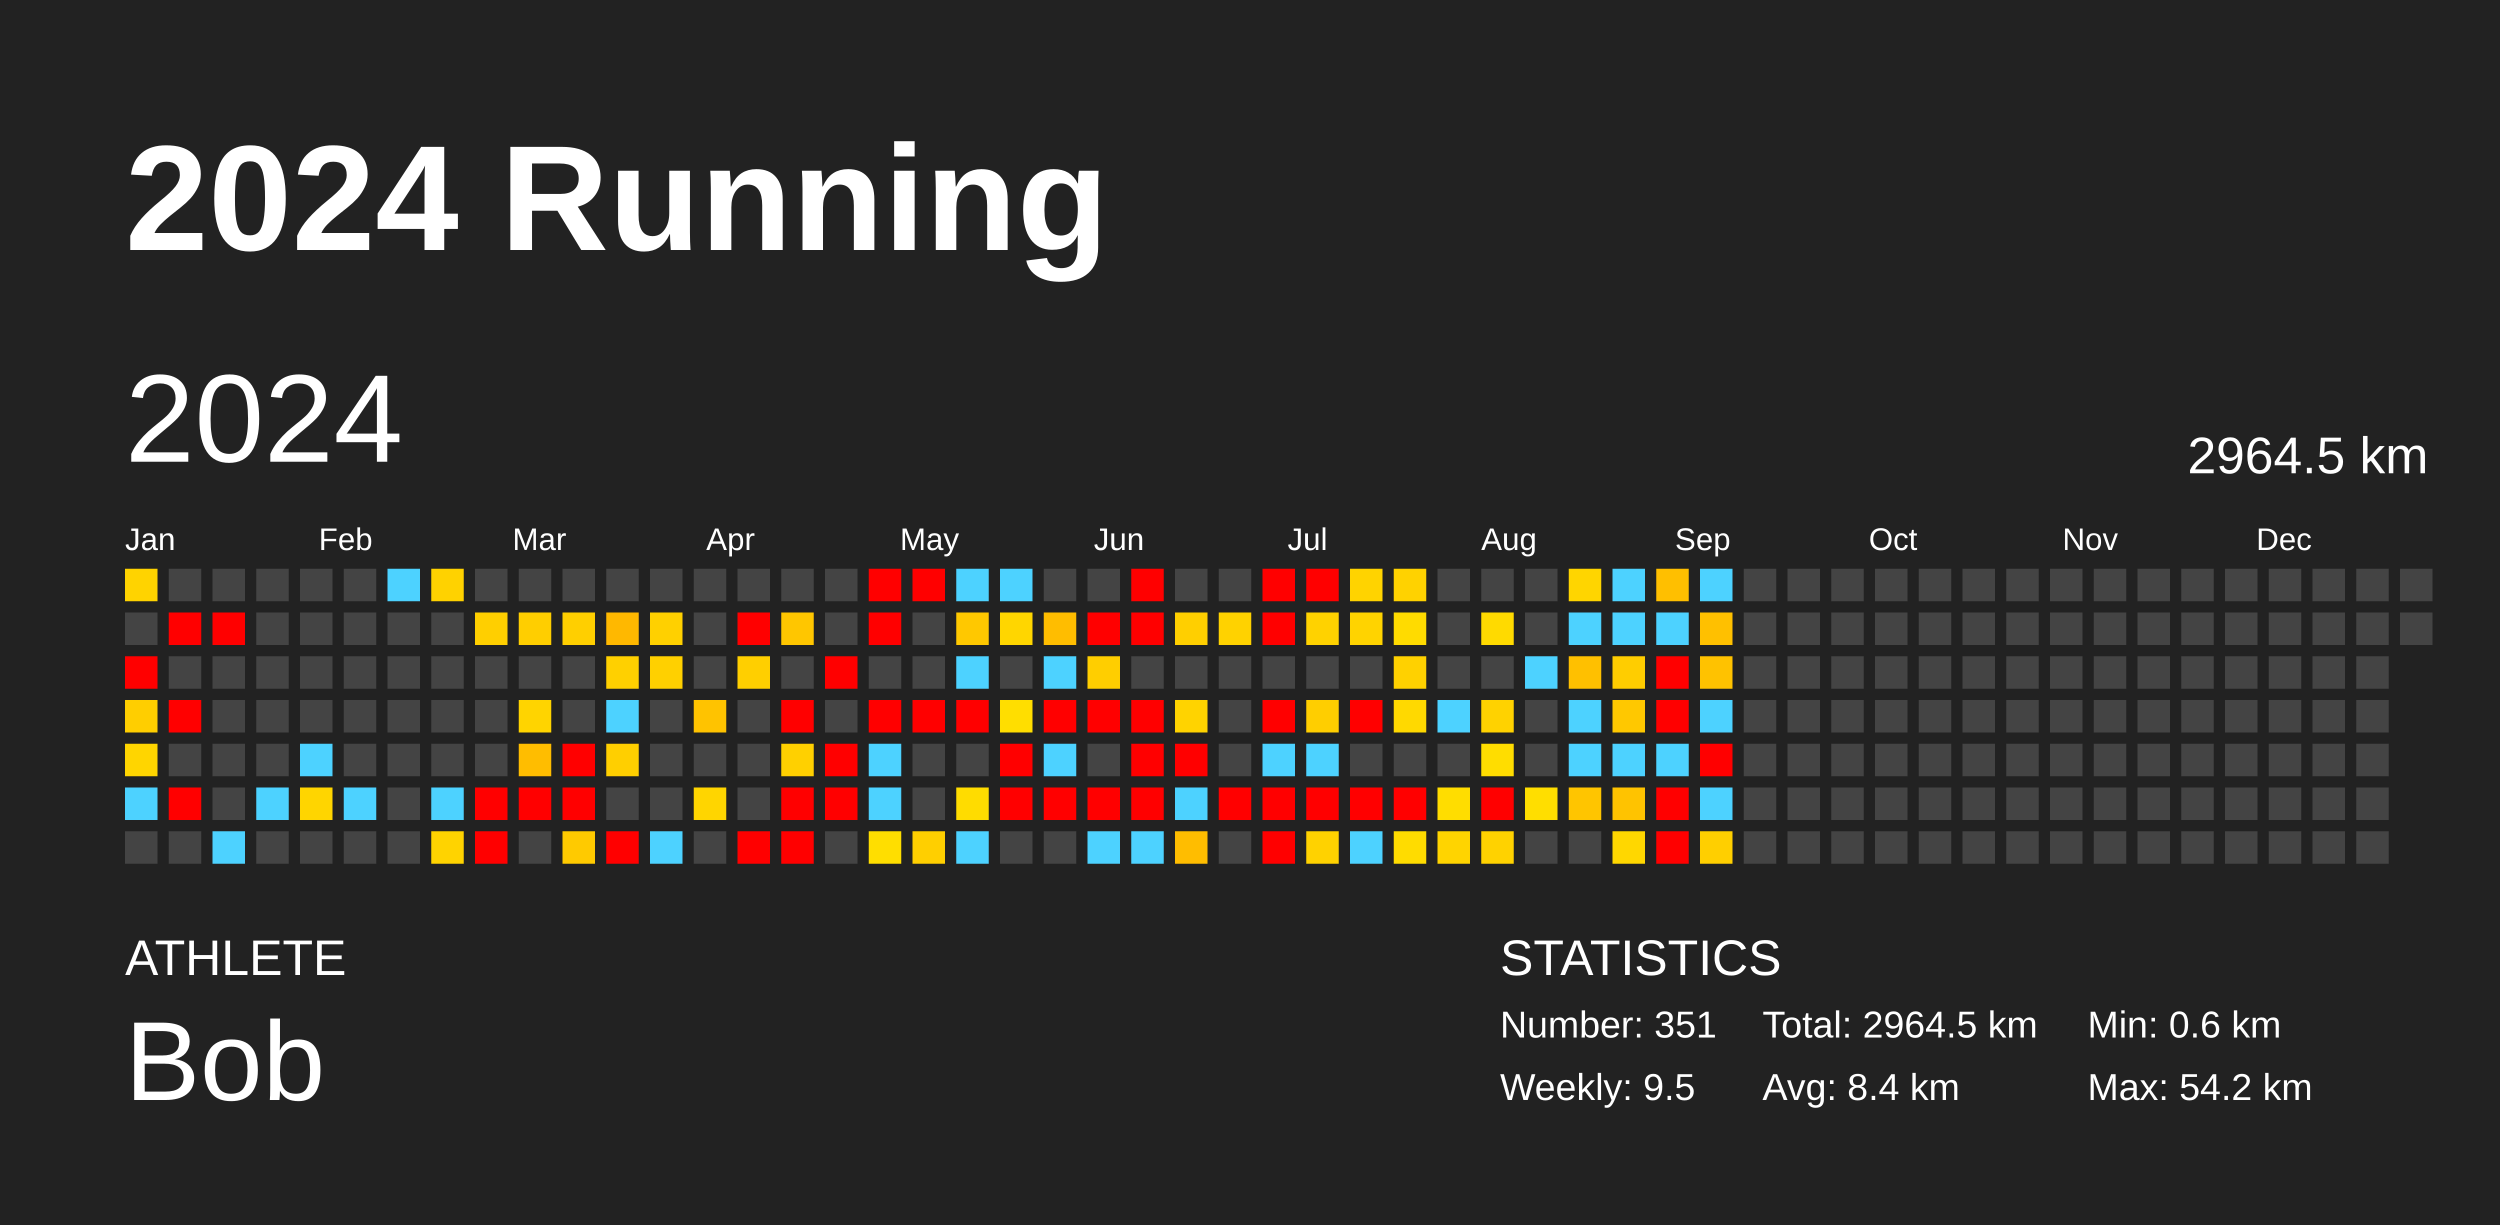
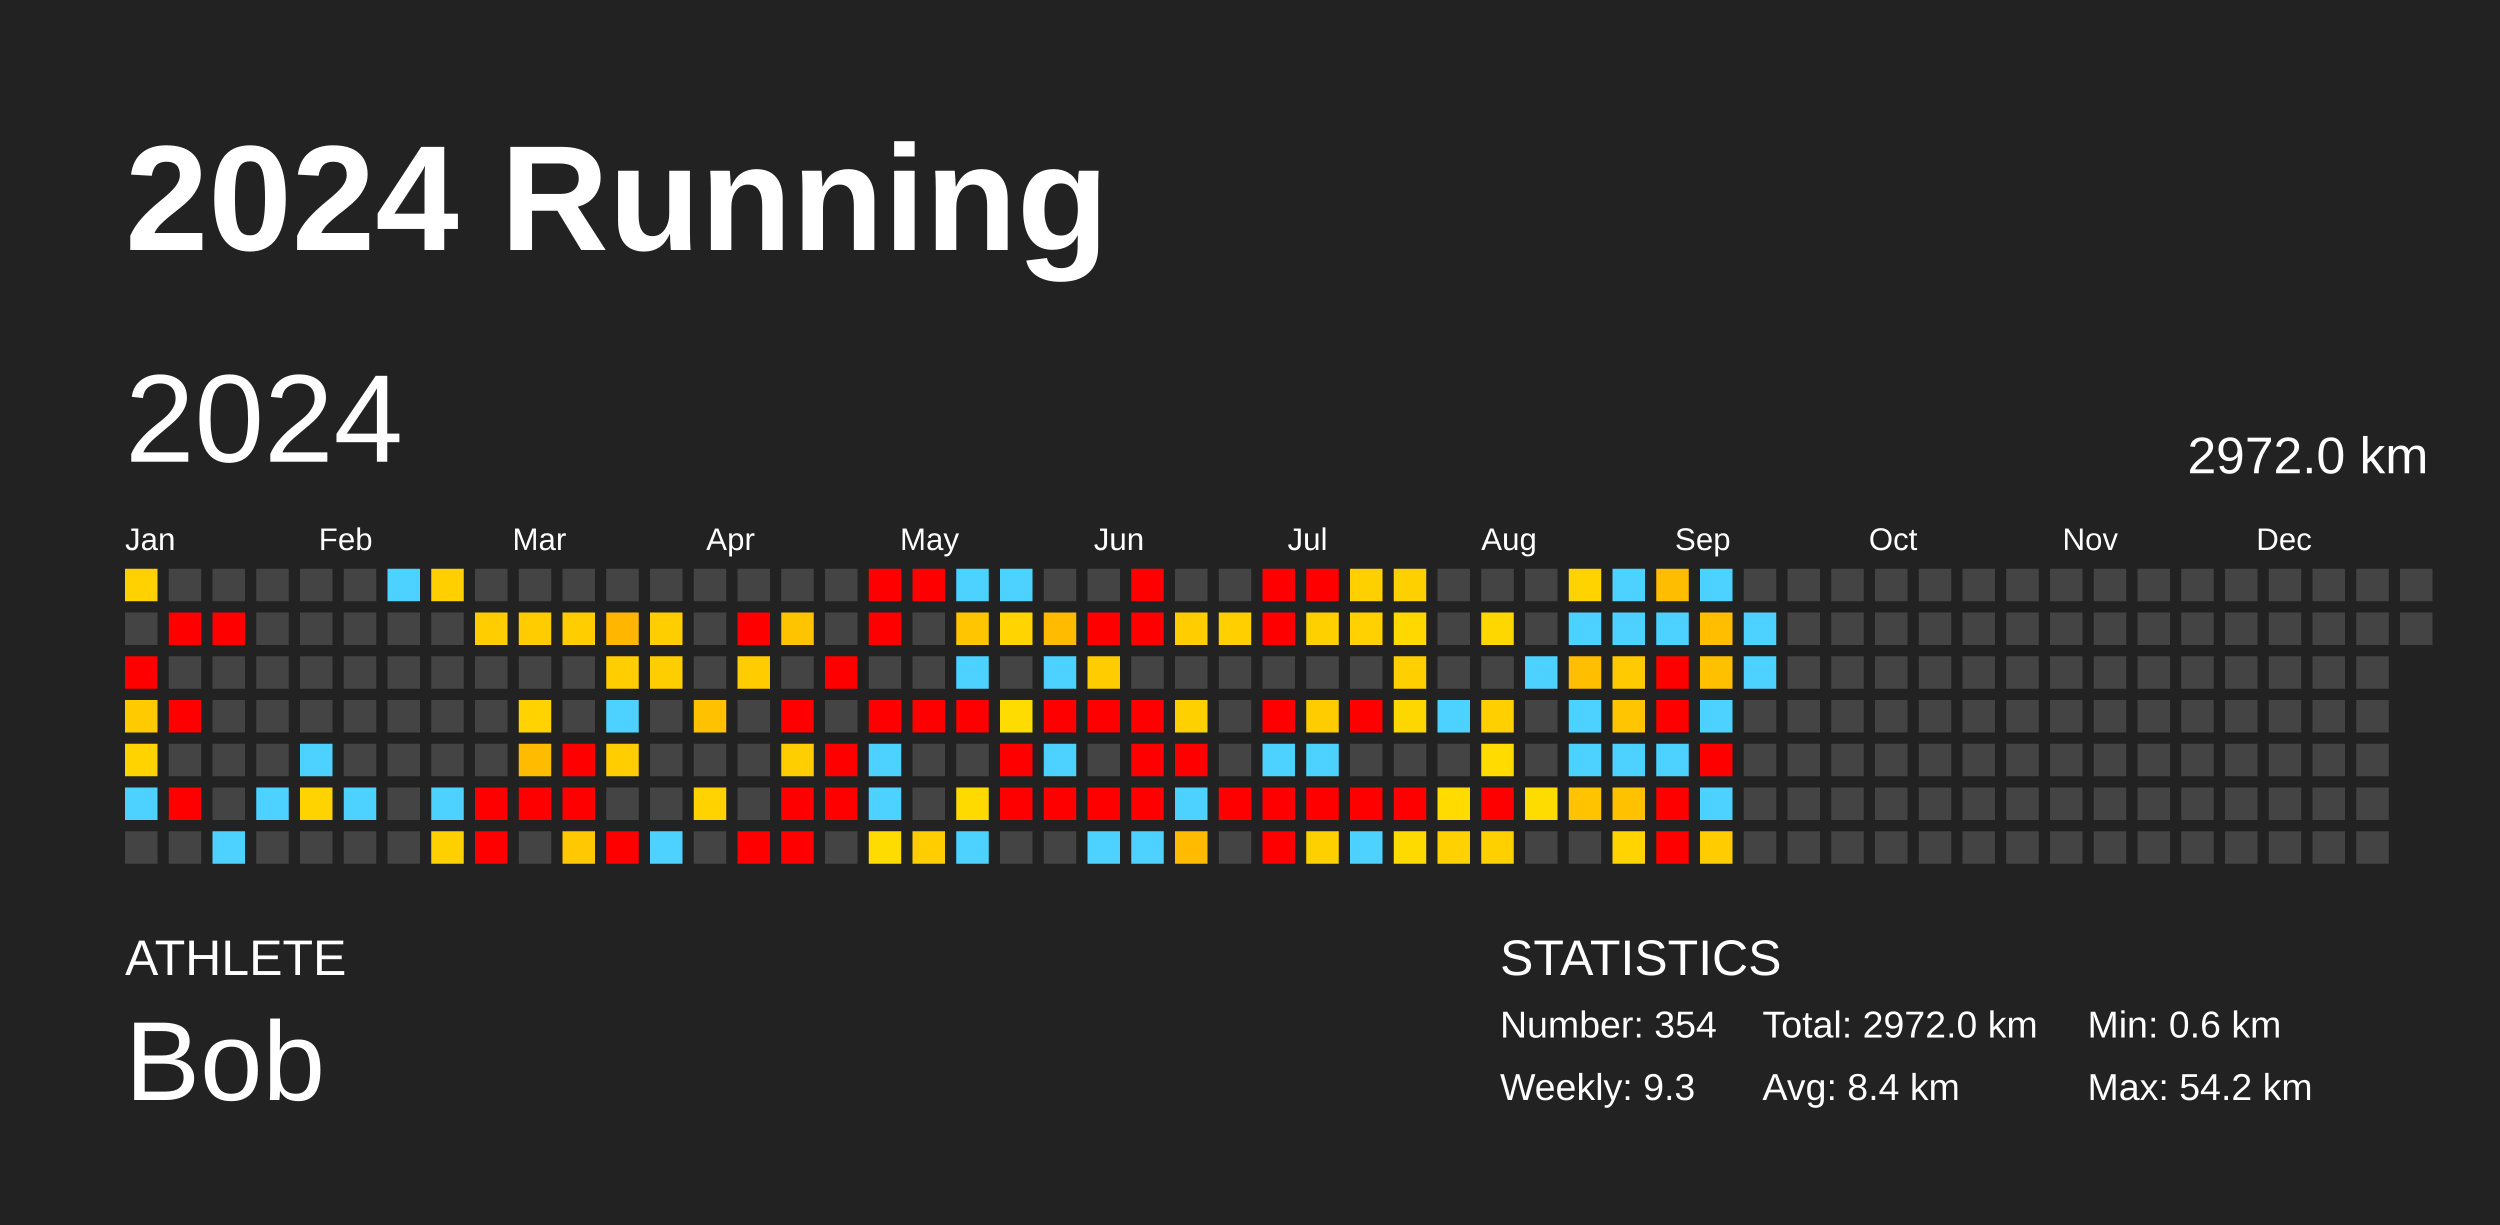
<svg xmlns="http://www.w3.org/2000/svg" baseProfile="full" height="98mm" version="1.1" viewBox="0,0,200,98" width="200mm">
  <defs />
  <rect fill="#222222" height="98" width="200" x="0" y="0" />
  <text fill="#FFFFFF" style="font-size:12px; font-family:Arial; font-weight:bold;" x="10" y="20">2024 Running</text>
  <text fill="#FFFFFF" style="font-size:4px; font-family:Arial" x="10" y="78">ATHLETE</text>
  <text fill="#FFFFFF" style="font-size:9px; font-family:Arial" x="10" y="88">Bob</text>
  <text fill="#FFFFFF" style="font-size:4px; font-family:Arial" x="120" y="78">STATISTICS</text>
-   <text fill="#FFFFFF" style="font-size:3px; font-family:Arial" x="120" y="83">Number: 351</text>
-   <text fill="#FFFFFF" style="font-size:3px; font-family:Arial" x="120" y="88">Weekly: 9.5</text>
-   <text fill="#FFFFFF" style="font-size:3px; font-family:Arial" x="141" y="83">Total: 2964.5 km</text>
+   <text fill="#FFFFFF" style="font-size:3px; font-family:Arial" x="120" y="83">Number: 354</text>
+   <text fill="#FFFFFF" style="font-size:3px; font-family:Arial" x="120" y="88">Weekly: 9.3</text>
+   <text fill="#FFFFFF" style="font-size:3px; font-family:Arial" x="141" y="83">Total: 2972.0 km</text>
  <text fill="#FFFFFF" style="font-size:3px; font-family:Arial" x="141" y="88">Avg: 8.4 km</text>
  <text fill="#FFFFFF" style="font-size:3px; font-family:Arial" x="167" y="83">Min: 0.6 km</text>
  <text fill="#FFFFFF" style="font-size:3px; font-family:Arial" x="167" y="88">Max: 54.2 km</text>
  <text dominant-baseline="hanging" fill="#FFFFFF" style="font-size:10.0px; font-family:Arial;" x="10" y="30">2024</text>
-   <text dominant-baseline="hanging" fill="#FFFFFF" style="font-size:4.125px; font-family:Arial;" x="175" y="35">2964.5 km</text>
+   <text dominant-baseline="hanging" fill="#FFFFFF" style="font-size:4.125px; font-family:Arial;" x="175" y="35">2972.0 km</text>
  <text fill="#FFFFFF" style="font-size:2.5px; font-family:Arial" x="10.0" y="44">Jan</text>
  <text fill="#FFFFFF" style="font-size:2.5px; font-family:Arial" x="25.5" y="44">Feb</text>
  <text fill="#FFFFFF" style="font-size:2.5px; font-family:Arial" x="41.0" y="44">Mar</text>
  <text fill="#FFFFFF" style="font-size:2.5px; font-family:Arial" x="56.5" y="44">Apr</text>
  <text fill="#FFFFFF" style="font-size:2.5px; font-family:Arial" x="72.0" y="44">May</text>
  <text fill="#FFFFFF" style="font-size:2.5px; font-family:Arial" x="87.5" y="44">Jun</text>
  <text fill="#FFFFFF" style="font-size:2.5px; font-family:Arial" x="103.0" y="44">Jul</text>
  <text fill="#FFFFFF" style="font-size:2.5px; font-family:Arial" x="118.5" y="44">Aug</text>
  <text fill="#FFFFFF" style="font-size:2.5px; font-family:Arial" x="134.0" y="44">Sep</text>
  <text fill="#FFFFFF" style="font-size:2.5px; font-family:Arial" x="149.5" y="44">Oct</text>
  <text fill="#FFFFFF" style="font-size:2.5px; font-family:Arial" x="165.0" y="44">Nov</text>
  <text fill="#FFFFFF" style="font-size:2.5px; font-family:Arial" x="180.5" y="44">Dec</text>
-   <rect fill="#ffd300" height="2.6" width="2.6" x="10.0" y="45.5" />
+   <rect fill="#ffd100" height="2.6" width="2.6" x="10.0" y="45.5" />
  <rect fill="#444444" height="2.6" width="2.6" x="10.0" y="49.0" />
  <rect fill="red" height="2.6" width="2.6" x="10.0" y="52.5" />
-   <rect fill="#ffce00" height="2.6" width="2.6" x="10.0" y="56.0" />
-   <rect fill="#ffd500" height="2.6" width="2.6" x="10.0" y="59.5" />
+   <rect fill="#ffcb00" height="2.6" width="2.6" x="10.0" y="56.0" />
+   <rect fill="#ffd300" height="2.6" width="2.6" x="10.0" y="59.5" />
  <rect fill="#4dd2ff" height="2.6" width="2.6" x="10.0" y="63.0" />
  <rect fill="#444444" height="2.6" width="2.6" x="10.0" y="66.5" />
  <rect fill="#444444" height="2.6" width="2.6" x="13.5" y="45.5" />
  <rect fill="red" height="2.6" width="2.6" x="13.5" y="49.0" />
  <rect fill="#444444" height="2.6" width="2.6" x="13.5" y="52.5" />
  <rect fill="red" height="2.6" width="2.6" x="13.5" y="56.0" />
  <rect fill="#444444" height="2.6" width="2.6" x="13.5" y="59.5" />
  <rect fill="red" height="2.6" width="2.6" x="13.5" y="63.0" />
  <rect fill="#444444" height="2.6" width="2.6" x="13.5" y="66.5" />
  <rect fill="#444444" height="2.6" width="2.6" x="17.0" y="45.5" />
  <rect fill="red" height="2.6" width="2.6" x="17.0" y="49.0" />
  <rect fill="#444444" height="2.6" width="2.6" x="17.0" y="52.5" />
  <rect fill="#444444" height="2.6" width="2.6" x="17.0" y="56.0" />
  <rect fill="#444444" height="2.6" width="2.6" x="17.0" y="59.5" />
  <rect fill="#444444" height="2.6" width="2.6" x="17.0" y="63.0" />
  <rect fill="#4dd2ff" height="2.6" width="2.6" x="17.0" y="66.5" />
  <rect fill="#444444" height="2.6" width="2.6" x="20.5" y="45.5" />
  <rect fill="#444444" height="2.6" width="2.6" x="20.5" y="49.0" />
  <rect fill="#444444" height="2.6" width="2.6" x="20.5" y="52.5" />
  <rect fill="#444444" height="2.6" width="2.6" x="20.5" y="56.0" />
  <rect fill="#444444" height="2.6" width="2.6" x="20.5" y="59.5" />
  <rect fill="#4dd2ff" height="2.6" width="2.6" x="20.5" y="63.0" />
  <rect fill="#444444" height="2.6" width="2.6" x="20.5" y="66.5" />
  <rect fill="#444444" height="2.6" width="2.6" x="24.0" y="45.5" />
  <rect fill="#444444" height="2.6" width="2.6" x="24.0" y="49.0" />
  <rect fill="#444444" height="2.6" width="2.6" x="24.0" y="52.5" />
  <rect fill="#444444" height="2.6" width="2.6" x="24.0" y="56.0" />
  <rect fill="#4dd2ff" height="2.6" width="2.6" x="24.0" y="59.5" />
-   <rect fill="#ffd500" height="2.6" width="2.6" x="24.0" y="63.0" />
+   <rect fill="#ffd300" height="2.6" width="2.6" x="24.0" y="63.0" />
  <rect fill="#444444" height="2.6" width="2.6" x="24.0" y="66.5" />
  <rect fill="#444444" height="2.6" width="2.6" x="27.5" y="45.5" />
  <rect fill="#444444" height="2.6" width="2.6" x="27.5" y="49.0" />
  <rect fill="#444444" height="2.6" width="2.6" x="27.5" y="52.5" />
  <rect fill="#444444" height="2.6" width="2.6" x="27.5" y="56.0" />
  <rect fill="#444444" height="2.6" width="2.6" x="27.5" y="59.5" />
  <rect fill="#4dd2ff" height="2.6" width="2.6" x="27.5" y="63.0" />
  <rect fill="#444444" height="2.6" width="2.6" x="27.5" y="66.5" />
  <rect fill="#4dd2ff" height="2.6" width="2.6" x="31.0" y="45.5" />
  <rect fill="#444444" height="2.6" width="2.6" x="31.0" y="49.0" />
  <rect fill="#444444" height="2.6" width="2.6" x="31.0" y="52.5" />
  <rect fill="#444444" height="2.6" width="2.6" x="31.0" y="56.0" />
  <rect fill="#444444" height="2.6" width="2.6" x="31.0" y="59.5" />
  <rect fill="#444444" height="2.6" width="2.6" x="31.0" y="63.0" />
  <rect fill="#444444" height="2.6" width="2.6" x="31.0" y="66.5" />
-   <rect fill="#ffd200" height="2.6" width="2.6" x="34.5" y="45.5" />
+   <rect fill="#ffcf00" height="2.6" width="2.6" x="34.5" y="45.5" />
  <rect fill="#444444" height="2.6" width="2.6" x="34.5" y="49.0" />
  <rect fill="#444444" height="2.6" width="2.6" x="34.5" y="52.5" />
  <rect fill="#444444" height="2.6" width="2.6" x="34.5" y="56.0" />
  <rect fill="#444444" height="2.6" width="2.6" x="34.5" y="59.5" />
  <rect fill="#4dd2ff" height="2.6" width="2.6" x="34.5" y="63.0" />
-   <rect fill="#ffd300" height="2.6" width="2.6" x="34.5" y="66.5" />
+   <rect fill="#ffd000" height="2.6" width="2.6" x="34.5" y="66.5" />
  <rect fill="#444444" height="2.6" width="2.6" x="38.0" y="45.5" />
-   <rect fill="#ffcf00" height="2.6" width="2.6" x="38.0" y="49.0" />
+   <rect fill="#ffcd00" height="2.6" width="2.6" x="38.0" y="49.0" />
  <rect fill="#444444" height="2.6" width="2.6" x="38.0" y="52.5" />
  <rect fill="#444444" height="2.6" width="2.6" x="38.0" y="56.0" />
  <rect fill="#444444" height="2.6" width="2.6" x="38.0" y="59.5" />
  <rect fill="red" height="2.6" width="2.6" x="38.0" y="63.0" />
  <rect fill="red" height="2.6" width="2.6" x="38.0" y="66.5" />
  <rect fill="#444444" height="2.6" width="2.6" x="41.5" y="45.5" />
-   <rect fill="#ffce00" height="2.6" width="2.6" x="41.5" y="49.0" />
+   <rect fill="#ffcc00" height="2.6" width="2.6" x="41.5" y="49.0" />
  <rect fill="#444444" height="2.6" width="2.6" x="41.5" y="52.5" />
-   <rect fill="#ffd400" height="2.6" width="2.6" x="41.5" y="56.0" />
-   <rect fill="#ffbd00" height="2.6" width="2.6" x="41.5" y="59.5" />
+   <rect fill="#ffd200" height="2.6" width="2.6" x="41.5" y="56.0" />
+   <rect fill="#ffbb00" height="2.6" width="2.6" x="41.5" y="59.5" />
  <rect fill="red" height="2.6" width="2.6" x="41.5" y="63.0" />
  <rect fill="#444444" height="2.6" width="2.6" x="41.5" y="66.5" />
  <rect fill="#444444" height="2.6" width="2.6" x="45.0" y="45.5" />
-   <rect fill="#ffcf00" height="2.6" width="2.6" x="45.0" y="49.0" />
+   <rect fill="#ffcd00" height="2.6" width="2.6" x="45.0" y="49.0" />
  <rect fill="#444444" height="2.6" width="2.6" x="45.0" y="52.5" />
  <rect fill="#444444" height="2.6" width="2.6" x="45.0" y="56.0" />
  <rect fill="red" height="2.6" width="2.6" x="45.0" y="59.5" />
  <rect fill="red" height="2.6" width="2.6" x="45.0" y="63.0" />
-   <rect fill="#ffca00" height="2.6" width="2.6" x="45.0" y="66.5" />
+   <rect fill="#ffc800" height="2.6" width="2.6" x="45.0" y="66.5" />
  <rect fill="#444444" height="2.6" width="2.6" x="48.5" y="45.5" />
-   <rect fill="#ffb800" height="2.6" width="2.6" x="48.5" y="49.0" />
-   <rect fill="#ffd000" height="2.6" width="2.6" x="48.5" y="52.5" />
+   <rect fill="#ffb600" height="2.6" width="2.6" x="48.5" y="49.0" />
+   <rect fill="#ffcd00" height="2.6" width="2.6" x="48.5" y="52.5" />
  <rect fill="#4dd2ff" height="2.6" width="2.6" x="48.5" y="56.0" />
-   <rect fill="#ffcf00" height="2.6" width="2.6" x="48.5" y="59.5" />
+   <rect fill="#ffcd00" height="2.6" width="2.6" x="48.5" y="59.5" />
  <rect fill="#444444" height="2.6" width="2.6" x="48.5" y="63.0" />
  <rect fill="red" height="2.6" width="2.6" x="48.5" y="66.5" />
  <rect fill="#444444" height="2.6" width="2.6" x="52.0" y="45.5" />
-   <rect fill="#ffd000" height="2.6" width="2.6" x="52.0" y="49.0" />
-   <rect fill="#ffd000" height="2.6" width="2.6" x="52.0" y="52.5" />
+   <rect fill="#ffce00" height="2.6" width="2.6" x="52.0" y="49.0" />
+   <rect fill="#ffce00" height="2.6" width="2.6" x="52.0" y="52.5" />
  <rect fill="#444444" height="2.6" width="2.6" x="52.0" y="56.0" />
  <rect fill="#444444" height="2.6" width="2.6" x="52.0" y="59.5" />
  <rect fill="#444444" height="2.6" width="2.6" x="52.0" y="63.0" />
  <rect fill="#4dd2ff" height="2.6" width="2.6" x="52.0" y="66.5" />
  <rect fill="#444444" height="2.6" width="2.6" x="55.5" y="45.5" />
  <rect fill="#444444" height="2.6" width="2.6" x="55.5" y="49.0" />
  <rect fill="#444444" height="2.6" width="2.6" x="55.5" y="52.5" />
-   <rect fill="#ffc300" height="2.6" width="2.6" x="55.5" y="56.0" />
+   <rect fill="#ffc100" height="2.6" width="2.6" x="55.5" y="56.0" />
  <rect fill="#444444" height="2.6" width="2.6" x="55.5" y="59.5" />
-   <rect fill="#ffd500" height="2.6" width="2.6" x="55.5" y="63.0" />
+   <rect fill="#ffd200" height="2.6" width="2.6" x="55.5" y="63.0" />
  <rect fill="#444444" height="2.6" width="2.6" x="55.5" y="66.5" />
  <rect fill="#444444" height="2.6" width="2.6" x="59.0" y="45.5" />
  <rect fill="red" height="2.6" width="2.6" x="59.0" y="49.0" />
-   <rect fill="#ffcf00" height="2.6" width="2.6" x="59.0" y="52.5" />
+   <rect fill="#ffcc00" height="2.6" width="2.6" x="59.0" y="52.5" />
  <rect fill="#444444" height="2.6" width="2.6" x="59.0" y="56.0" />
  <rect fill="#444444" height="2.6" width="2.6" x="59.0" y="59.5" />
  <rect fill="#444444" height="2.6" width="2.6" x="59.0" y="63.0" />
  <rect fill="red" height="2.6" width="2.6" x="59.0" y="66.5" />
  <rect fill="#444444" height="2.6" width="2.6" x="62.5" y="45.5" />
-   <rect fill="#ffc600" height="2.6" width="2.6" x="62.5" y="49.0" />
+   <rect fill="#ffc400" height="2.6" width="2.6" x="62.5" y="49.0" />
  <rect fill="#444444" height="2.6" width="2.6" x="62.5" y="52.5" />
  <rect fill="red" height="2.6" width="2.6" x="62.5" y="56.0" />
-   <rect fill="#ffd000" height="2.6" width="2.6" x="62.5" y="59.5" />
+   <rect fill="#ffce00" height="2.6" width="2.6" x="62.5" y="59.5" />
  <rect fill="red" height="2.6" width="2.6" x="62.5" y="63.0" />
  <rect fill="red" height="2.6" width="2.6" x="62.5" y="66.5" />
  <rect fill="#444444" height="2.6" width="2.6" x="66.0" y="45.5" />
  <rect fill="#444444" height="2.6" width="2.6" x="66.0" y="49.0" />
  <rect fill="red" height="2.6" width="2.6" x="66.0" y="52.5" />
  <rect fill="#444444" height="2.6" width="2.6" x="66.0" y="56.0" />
  <rect fill="red" height="2.6" width="2.6" x="66.0" y="59.5" />
  <rect fill="red" height="2.6" width="2.6" x="66.0" y="63.0" />
  <rect fill="#444444" height="2.6" width="2.6" x="66.0" y="66.5" />
  <rect fill="red" height="2.6" width="2.6" x="69.5" y="45.5" />
  <rect fill="red" height="2.6" width="2.6" x="69.5" y="49.0" />
  <rect fill="#444444" height="2.6" width="2.6" x="69.5" y="52.5" />
  <rect fill="red" height="2.6" width="2.6" x="69.5" y="56.0" />
  <rect fill="#4dd2ff" height="2.6" width="2.6" x="69.5" y="59.5" />
  <rect fill="#4dd2ff" height="2.6" width="2.6" x="69.5" y="63.0" />
-   <rect fill="#ffde00" height="2.6" width="2.6" x="69.5" y="66.5" />
+   <rect fill="#ffdc00" height="2.6" width="2.6" x="69.5" y="66.5" />
  <rect fill="red" height="2.6" width="2.6" x="73.0" y="45.5" />
  <rect fill="#444444" height="2.6" width="2.6" x="73.0" y="49.0" />
  <rect fill="#444444" height="2.6" width="2.6" x="73.0" y="52.5" />
  <rect fill="red" height="2.6" width="2.6" x="73.0" y="56.0" />
  <rect fill="#444444" height="2.6" width="2.6" x="73.0" y="59.5" />
  <rect fill="#444444" height="2.6" width="2.6" x="73.0" y="63.0" />
-   <rect fill="#ffcf00" height="2.6" width="2.6" x="73.0" y="66.5" />
+   <rect fill="#ffcd00" height="2.6" width="2.6" x="73.0" y="66.5" />
  <rect fill="#4dd2ff" height="2.6" width="2.6" x="76.5" y="45.5" />
-   <rect fill="#ffc800" height="2.6" width="2.6" x="76.5" y="49.0" />
+   <rect fill="#ffc600" height="2.6" width="2.6" x="76.5" y="49.0" />
  <rect fill="#4dd2ff" height="2.6" width="2.6" x="76.5" y="52.5" />
  <rect fill="red" height="2.6" width="2.6" x="76.5" y="56.0" />
  <rect fill="#444444" height="2.6" width="2.6" x="76.5" y="59.5" />
-   <rect fill="#ffdc00" height="2.6" width="2.6" x="76.5" y="63.0" />
+   <rect fill="#ffda00" height="2.6" width="2.6" x="76.5" y="63.0" />
  <rect fill="#4dd2ff" height="2.6" width="2.6" x="76.5" y="66.5" />
  <rect fill="#4dd2ff" height="2.6" width="2.6" x="80.0" y="45.5" />
-   <rect fill="#ffd600" height="2.6" width="2.6" x="80.0" y="49.0" />
+   <rect fill="#ffd400" height="2.6" width="2.6" x="80.0" y="49.0" />
  <rect fill="#444444" height="2.6" width="2.6" x="80.0" y="52.5" />
-   <rect fill="#ffde00" height="2.6" width="2.6" x="80.0" y="56.0" />
+   <rect fill="#ffdc00" height="2.6" width="2.6" x="80.0" y="56.0" />
  <rect fill="red" height="2.6" width="2.6" x="80.0" y="59.5" />
  <rect fill="red" height="2.6" width="2.6" x="80.0" y="63.0" />
  <rect fill="#444444" height="2.6" width="2.6" x="80.0" y="66.5" />
  <rect fill="#444444" height="2.6" width="2.6" x="83.5" y="45.5" />
-   <rect fill="#ffbd00" height="2.6" width="2.6" x="83.5" y="49.0" />
+   <rect fill="#ffbb00" height="2.6" width="2.6" x="83.5" y="49.0" />
  <rect fill="#4dd2ff" height="2.6" width="2.6" x="83.5" y="52.5" />
  <rect fill="red" height="2.6" width="2.6" x="83.5" y="56.0" />
  <rect fill="#4dd2ff" height="2.6" width="2.6" x="83.5" y="59.5" />
  <rect fill="red" height="2.6" width="2.6" x="83.5" y="63.0" />
  <rect fill="#444444" height="2.6" width="2.6" x="83.5" y="66.5" />
  <rect fill="#444444" height="2.6" width="2.6" x="87.0" y="45.5" />
  <rect fill="red" height="2.6" width="2.6" x="87.0" y="49.0" />
-   <rect fill="#ffce00" height="2.6" width="2.6" x="87.0" y="52.5" />
+   <rect fill="#ffcc00" height="2.6" width="2.6" x="87.0" y="52.5" />
  <rect fill="red" height="2.6" width="2.6" x="87.0" y="56.0" />
  <rect fill="#444444" height="2.6" width="2.6" x="87.0" y="59.5" />
  <rect fill="red" height="2.6" width="2.6" x="87.0" y="63.0" />
  <rect fill="#4dd2ff" height="2.6" width="2.6" x="87.0" y="66.5" />
  <rect fill="red" height="2.6" width="2.6" x="90.5" y="45.5" />
  <rect fill="red" height="2.6" width="2.6" x="90.5" y="49.0" />
  <rect fill="#444444" height="2.6" width="2.6" x="90.5" y="52.5" />
  <rect fill="red" height="2.6" width="2.6" x="90.5" y="56.0" />
  <rect fill="red" height="2.6" width="2.6" x="90.5" y="59.5" />
  <rect fill="red" height="2.6" width="2.6" x="90.5" y="63.0" />
  <rect fill="#4dd2ff" height="2.6" width="2.6" x="90.5" y="66.5" />
  <rect fill="#444444" height="2.6" width="2.6" x="94.0" y="45.5" />
-   <rect fill="#ffcf00" height="2.6" width="2.6" x="94.0" y="49.0" />
+   <rect fill="#ffcd00" height="2.6" width="2.6" x="94.0" y="49.0" />
  <rect fill="#444444" height="2.6" width="2.6" x="94.0" y="52.5" />
-   <rect fill="#ffd300" height="2.6" width="2.6" x="94.0" y="56.0" />
+   <rect fill="#ffd000" height="2.6" width="2.6" x="94.0" y="56.0" />
  <rect fill="red" height="2.6" width="2.6" x="94.0" y="59.5" />
  <rect fill="#4dd2ff" height="2.6" width="2.6" x="94.0" y="63.0" />
-   <rect fill="#ffbd00" height="2.6" width="2.6" x="94.0" y="66.5" />
+   <rect fill="#ffbb00" height="2.6" width="2.6" x="94.0" y="66.5" />
  <rect fill="#444444" height="2.6" width="2.6" x="97.5" y="45.5" />
-   <rect fill="#ffd200" height="2.6" width="2.6" x="97.5" y="49.0" />
+   <rect fill="#ffcf00" height="2.6" width="2.6" x="97.5" y="49.0" />
  <rect fill="#444444" height="2.6" width="2.6" x="97.5" y="52.5" />
  <rect fill="#444444" height="2.6" width="2.6" x="97.5" y="56.0" />
  <rect fill="#444444" height="2.6" width="2.6" x="97.5" y="59.5" />
  <rect fill="red" height="2.6" width="2.6" x="97.5" y="63.0" />
  <rect fill="#444444" height="2.6" width="2.6" x="97.5" y="66.5" />
  <rect fill="red" height="2.6" width="2.6" x="101.0" y="45.5" />
  <rect fill="red" height="2.6" width="2.6" x="101.0" y="49.0" />
  <rect fill="#444444" height="2.6" width="2.6" x="101.0" y="52.5" />
  <rect fill="red" height="2.6" width="2.6" x="101.0" y="56.0" />
  <rect fill="#4dd2ff" height="2.6" width="2.6" x="101.0" y="59.5" />
  <rect fill="red" height="2.6" width="2.6" x="101.0" y="63.0" />
  <rect fill="red" height="2.6" width="2.6" x="101.0" y="66.5" />
  <rect fill="red" height="2.6" width="2.6" x="104.5" y="45.5" />
-   <rect fill="#ffd200" height="2.6" width="2.6" x="104.5" y="49.0" />
+   <rect fill="#ffd000" height="2.6" width="2.6" x="104.5" y="49.0" />
  <rect fill="#444444" height="2.6" width="2.6" x="104.5" y="52.5" />
-   <rect fill="#ffce00" height="2.6" width="2.6" x="104.5" y="56.0" />
+   <rect fill="#ffcc00" height="2.6" width="2.6" x="104.5" y="56.0" />
  <rect fill="#4dd2ff" height="2.6" width="2.6" x="104.5" y="59.5" />
  <rect fill="red" height="2.6" width="2.6" x="104.5" y="63.0" />
-   <rect fill="#ffd200" height="2.6" width="2.6" x="104.5" y="66.5" />
-   <rect fill="#ffd300" height="2.6" width="2.6" x="108.0" y="45.5" />
-   <rect fill="#ffd300" height="2.6" width="2.6" x="108.0" y="49.0" />
+   <rect fill="#ffd000" height="2.6" width="2.6" x="104.5" y="66.5" />
+   <rect fill="#ffd000" height="2.6" width="2.6" x="108.0" y="45.5" />
+   <rect fill="#ffd100" height="2.6" width="2.6" x="108.0" y="49.0" />
  <rect fill="#444444" height="2.6" width="2.6" x="108.0" y="52.5" />
  <rect fill="red" height="2.6" width="2.6" x="108.0" y="56.0" />
  <rect fill="#444444" height="2.6" width="2.6" x="108.0" y="59.5" />
  <rect fill="red" height="2.6" width="2.6" x="108.0" y="63.0" />
  <rect fill="#4dd2ff" height="2.6" width="2.6" x="108.0" y="66.5" />
-   <rect fill="#ffd200" height="2.6" width="2.6" x="111.5" y="45.5" />
-   <rect fill="#ffdb00" height="2.6" width="2.6" x="111.5" y="49.0" />
-   <rect fill="#ffd100" height="2.6" width="2.6" x="111.5" y="52.5" />
-   <rect fill="#ffd900" height="2.6" width="2.6" x="111.5" y="56.0" />
+   <rect fill="#ffd000" height="2.6" width="2.6" x="111.5" y="45.5" />
+   <rect fill="#ffd800" height="2.6" width="2.6" x="111.5" y="49.0" />
+   <rect fill="#ffcf00" height="2.6" width="2.6" x="111.5" y="52.5" />
+   <rect fill="#ffd700" height="2.6" width="2.6" x="111.5" y="56.0" />
  <rect fill="#444444" height="2.6" width="2.6" x="111.5" y="59.5" />
  <rect fill="red" height="2.6" width="2.6" x="111.5" y="63.0" />
-   <rect fill="#ffdc00" height="2.6" width="2.6" x="111.5" y="66.5" />
+   <rect fill="#ffda00" height="2.6" width="2.6" x="111.5" y="66.5" />
  <rect fill="#444444" height="2.6" width="2.6" x="115.0" y="45.5" />
  <rect fill="#444444" height="2.6" width="2.6" x="115.0" y="49.0" />
  <rect fill="#444444" height="2.6" width="2.6" x="115.0" y="52.5" />
  <rect fill="#4dd2ff" height="2.6" width="2.6" x="115.0" y="56.0" />
  <rect fill="#444444" height="2.6" width="2.6" x="115.0" y="59.5" />
-   <rect fill="#ffdd00" height="2.6" width="2.6" x="115.0" y="63.0" />
-   <rect fill="#ffd400" height="2.6" width="2.6" x="115.0" y="66.5" />
+   <rect fill="#ffdb00" height="2.6" width="2.6" x="115.0" y="63.0" />
+   <rect fill="#ffd100" height="2.6" width="2.6" x="115.0" y="66.5" />
  <rect fill="#444444" height="2.6" width="2.6" x="118.5" y="45.5" />
-   <rect fill="#ffda00" height="2.6" width="2.6" x="118.5" y="49.0" />
+   <rect fill="#ffd700" height="2.6" width="2.6" x="118.5" y="49.0" />
  <rect fill="#444444" height="2.6" width="2.6" x="118.5" y="52.5" />
-   <rect fill="#ffd200" height="2.6" width="2.6" x="118.5" y="56.0" />
-   <rect fill="#ffdd00" height="2.6" width="2.6" x="118.5" y="59.5" />
+   <rect fill="#ffcf00" height="2.6" width="2.6" x="118.5" y="56.0" />
+   <rect fill="#ffdb00" height="2.6" width="2.6" x="118.5" y="59.5" />
  <rect fill="red" height="2.6" width="2.6" x="118.5" y="63.0" />
-   <rect fill="#ffd200" height="2.6" width="2.6" x="118.5" y="66.5" />
+   <rect fill="#ffd000" height="2.6" width="2.6" x="118.5" y="66.5" />
  <rect fill="#444444" height="2.6" width="2.6" x="122.0" y="45.5" />
  <rect fill="#444444" height="2.6" width="2.6" x="122.0" y="49.0" />
  <rect fill="#4dd2ff" height="2.6" width="2.6" x="122.0" y="52.5" />
  <rect fill="#444444" height="2.6" width="2.6" x="122.0" y="56.0" />
  <rect fill="#444444" height="2.6" width="2.6" x="122.0" y="59.5" />
-   <rect fill="#ffde00" height="2.6" width="2.6" x="122.0" y="63.0" />
+   <rect fill="#ffdc00" height="2.6" width="2.6" x="122.0" y="63.0" />
  <rect fill="#444444" height="2.6" width="2.6" x="122.0" y="66.5" />
-   <rect fill="#ffd500" height="2.6" width="2.6" x="125.5" y="45.5" />
+   <rect fill="#ffd300" height="2.6" width="2.6" x="125.5" y="45.5" />
  <rect fill="#4dd2ff" height="2.6" width="2.6" x="125.5" y="49.0" />
-   <rect fill="#ffc000" height="2.6" width="2.6" x="125.5" y="52.5" />
+   <rect fill="#ffbe00" height="2.6" width="2.6" x="125.5" y="52.5" />
  <rect fill="#4dd2ff" height="2.6" width="2.6" x="125.5" y="56.0" />
  <rect fill="#4dd2ff" height="2.6" width="2.6" x="125.5" y="59.5" />
-   <rect fill="#ffc500" height="2.6" width="2.6" x="125.5" y="63.0" />
+   <rect fill="#ffc300" height="2.6" width="2.6" x="125.5" y="63.0" />
  <rect fill="#444444" height="2.6" width="2.6" x="125.5" y="66.5" />
  <rect fill="#4dd2ff" height="2.6" width="2.6" x="129.0" y="45.5" />
  <rect fill="#4dd2ff" height="2.6" width="2.6" x="129.0" y="49.0" />
-   <rect fill="#ffcd00" height="2.6" width="2.6" x="129.0" y="52.5" />
-   <rect fill="#ffc800" height="2.6" width="2.6" x="129.0" y="56.0" />
+   <rect fill="#ffcb00" height="2.6" width="2.6" x="129.0" y="52.5" />
+   <rect fill="#ffc600" height="2.6" width="2.6" x="129.0" y="56.0" />
  <rect fill="#4dd2ff" height="2.6" width="2.6" x="129.0" y="59.5" />
-   <rect fill="#ffc300" height="2.6" width="2.6" x="129.0" y="63.0" />
-   <rect fill="#ffd700" height="2.6" width="2.6" x="129.0" y="66.5" />
-   <rect fill="#ffbf00" height="2.6" width="2.6" x="132.5" y="45.5" />
+   <rect fill="#ffc100" height="2.6" width="2.6" x="129.0" y="63.0" />
+   <rect fill="#ffd400" height="2.6" width="2.6" x="129.0" y="66.5" />
+   <rect fill="#ffbd00" height="2.6" width="2.6" x="132.5" y="45.5" />
  <rect fill="#4dd2ff" height="2.6" width="2.6" x="132.5" y="49.0" />
  <rect fill="red" height="2.6" width="2.6" x="132.5" y="52.5" />
  <rect fill="red" height="2.6" width="2.6" x="132.5" y="56.0" />
  <rect fill="#4dd2ff" height="2.6" width="2.6" x="132.5" y="59.5" />
  <rect fill="red" height="2.6" width="2.6" x="132.5" y="63.0" />
  <rect fill="red" height="2.6" width="2.6" x="132.5" y="66.5" />
  <rect fill="#4dd2ff" height="2.6" width="2.6" x="136.0" y="45.5" />
-   <rect fill="#ffc000" height="2.6" width="2.6" x="136.0" y="49.0" />
-   <rect fill="#ffc200" height="2.6" width="2.6" x="136.0" y="52.5" />
+   <rect fill="#ffbe00" height="2.6" width="2.6" x="136.0" y="49.0" />
+   <rect fill="#ffc000" height="2.6" width="2.6" x="136.0" y="52.5" />
  <rect fill="#4dd2ff" height="2.6" width="2.6" x="136.0" y="56.0" />
  <rect fill="red" height="2.6" width="2.6" x="136.0" y="59.5" />
  <rect fill="#4dd2ff" height="2.6" width="2.6" x="136.0" y="63.0" />
-   <rect fill="#ffcf00" height="2.6" width="2.6" x="136.0" y="66.5" />
+   <rect fill="#ffcc00" height="2.6" width="2.6" x="136.0" y="66.5" />
  <rect fill="#444444" height="2.6" width="2.6" x="139.5" y="45.5" />
-   <rect fill="#444444" height="2.6" width="2.6" x="139.5" y="49.0" />
-   <rect fill="#444444" height="2.6" width="2.6" x="139.5" y="52.5" />
+   <rect fill="#4dd2ff" height="2.6" width="2.6" x="139.5" y="49.0" />
+   <rect fill="#4dd2ff" height="2.6" width="2.6" x="139.5" y="52.5" />
  <rect fill="#444444" height="2.6" width="2.6" x="139.5" y="56.0" />
  <rect fill="#444444" height="2.6" width="2.6" x="139.5" y="59.5" />
  <rect fill="#444444" height="2.6" width="2.6" x="139.5" y="63.0" />
  <rect fill="#444444" height="2.6" width="2.6" x="139.5" y="66.5" />
  <rect fill="#444444" height="2.6" width="2.6" x="143.0" y="45.5" />
  <rect fill="#444444" height="2.6" width="2.6" x="143.0" y="49.0" />
  <rect fill="#444444" height="2.6" width="2.6" x="143.0" y="52.5" />
  <rect fill="#444444" height="2.6" width="2.6" x="143.0" y="56.0" />
  <rect fill="#444444" height="2.6" width="2.6" x="143.0" y="59.5" />
  <rect fill="#444444" height="2.6" width="2.6" x="143.0" y="63.0" />
  <rect fill="#444444" height="2.6" width="2.6" x="143.0" y="66.5" />
  <rect fill="#444444" height="2.6" width="2.6" x="146.5" y="45.5" />
  <rect fill="#444444" height="2.6" width="2.6" x="146.5" y="49.0" />
  <rect fill="#444444" height="2.6" width="2.6" x="146.5" y="52.5" />
  <rect fill="#444444" height="2.6" width="2.6" x="146.5" y="56.0" />
  <rect fill="#444444" height="2.6" width="2.6" x="146.5" y="59.5" />
  <rect fill="#444444" height="2.6" width="2.6" x="146.5" y="63.0" />
  <rect fill="#444444" height="2.6" width="2.6" x="146.5" y="66.5" />
  <rect fill="#444444" height="2.6" width="2.6" x="150.0" y="45.5" />
  <rect fill="#444444" height="2.6" width="2.6" x="150.0" y="49.0" />
  <rect fill="#444444" height="2.6" width="2.6" x="150.0" y="52.5" />
  <rect fill="#444444" height="2.6" width="2.6" x="150.0" y="56.0" />
  <rect fill="#444444" height="2.6" width="2.6" x="150.0" y="59.5" />
  <rect fill="#444444" height="2.6" width="2.6" x="150.0" y="63.0" />
  <rect fill="#444444" height="2.6" width="2.6" x="150.0" y="66.5" />
  <rect fill="#444444" height="2.6" width="2.6" x="153.5" y="45.5" />
  <rect fill="#444444" height="2.6" width="2.6" x="153.5" y="49.0" />
  <rect fill="#444444" height="2.6" width="2.6" x="153.5" y="52.5" />
  <rect fill="#444444" height="2.6" width="2.6" x="153.5" y="56.0" />
  <rect fill="#444444" height="2.6" width="2.6" x="153.5" y="59.5" />
  <rect fill="#444444" height="2.6" width="2.6" x="153.5" y="63.0" />
  <rect fill="#444444" height="2.6" width="2.6" x="153.5" y="66.5" />
  <rect fill="#444444" height="2.6" width="2.6" x="157.0" y="45.5" />
  <rect fill="#444444" height="2.6" width="2.6" x="157.0" y="49.0" />
  <rect fill="#444444" height="2.6" width="2.6" x="157.0" y="52.5" />
  <rect fill="#444444" height="2.6" width="2.6" x="157.0" y="56.0" />
  <rect fill="#444444" height="2.6" width="2.6" x="157.0" y="59.5" />
  <rect fill="#444444" height="2.6" width="2.6" x="157.0" y="63.0" />
  <rect fill="#444444" height="2.6" width="2.6" x="157.0" y="66.5" />
  <rect fill="#444444" height="2.6" width="2.6" x="160.5" y="45.5" />
  <rect fill="#444444" height="2.6" width="2.6" x="160.5" y="49.0" />
  <rect fill="#444444" height="2.6" width="2.6" x="160.5" y="52.5" />
  <rect fill="#444444" height="2.6" width="2.6" x="160.5" y="56.0" />
  <rect fill="#444444" height="2.6" width="2.6" x="160.5" y="59.5" />
  <rect fill="#444444" height="2.6" width="2.6" x="160.5" y="63.0" />
  <rect fill="#444444" height="2.6" width="2.6" x="160.5" y="66.5" />
  <rect fill="#444444" height="2.6" width="2.6" x="164.0" y="45.5" />
  <rect fill="#444444" height="2.6" width="2.6" x="164.0" y="49.0" />
  <rect fill="#444444" height="2.6" width="2.6" x="164.0" y="52.5" />
  <rect fill="#444444" height="2.6" width="2.6" x="164.0" y="56.0" />
  <rect fill="#444444" height="2.6" width="2.6" x="164.0" y="59.5" />
  <rect fill="#444444" height="2.6" width="2.6" x="164.0" y="63.0" />
  <rect fill="#444444" height="2.6" width="2.6" x="164.0" y="66.5" />
  <rect fill="#444444" height="2.6" width="2.6" x="167.5" y="45.5" />
  <rect fill="#444444" height="2.6" width="2.6" x="167.5" y="49.0" />
  <rect fill="#444444" height="2.6" width="2.6" x="167.5" y="52.5" />
  <rect fill="#444444" height="2.6" width="2.6" x="167.5" y="56.0" />
  <rect fill="#444444" height="2.6" width="2.6" x="167.5" y="59.5" />
  <rect fill="#444444" height="2.6" width="2.6" x="167.5" y="63.0" />
  <rect fill="#444444" height="2.6" width="2.6" x="167.5" y="66.5" />
  <rect fill="#444444" height="2.6" width="2.6" x="171.0" y="45.5" />
  <rect fill="#444444" height="2.6" width="2.6" x="171.0" y="49.0" />
  <rect fill="#444444" height="2.6" width="2.6" x="171.0" y="52.5" />
  <rect fill="#444444" height="2.6" width="2.6" x="171.0" y="56.0" />
  <rect fill="#444444" height="2.6" width="2.6" x="171.0" y="59.5" />
  <rect fill="#444444" height="2.6" width="2.6" x="171.0" y="63.0" />
  <rect fill="#444444" height="2.6" width="2.6" x="171.0" y="66.5" />
  <rect fill="#444444" height="2.6" width="2.6" x="174.5" y="45.5" />
  <rect fill="#444444" height="2.6" width="2.6" x="174.5" y="49.0" />
  <rect fill="#444444" height="2.6" width="2.6" x="174.5" y="52.5" />
  <rect fill="#444444" height="2.6" width="2.6" x="174.5" y="56.0" />
  <rect fill="#444444" height="2.6" width="2.6" x="174.5" y="59.5" />
  <rect fill="#444444" height="2.6" width="2.6" x="174.5" y="63.0" />
  <rect fill="#444444" height="2.6" width="2.6" x="174.5" y="66.5" />
  <rect fill="#444444" height="2.6" width="2.6" x="178.0" y="45.5" />
  <rect fill="#444444" height="2.6" width="2.6" x="178.0" y="49.0" />
  <rect fill="#444444" height="2.6" width="2.6" x="178.0" y="52.5" />
  <rect fill="#444444" height="2.6" width="2.6" x="178.0" y="56.0" />
  <rect fill="#444444" height="2.6" width="2.6" x="178.0" y="59.5" />
  <rect fill="#444444" height="2.6" width="2.6" x="178.0" y="63.0" />
  <rect fill="#444444" height="2.6" width="2.6" x="178.0" y="66.5" />
  <rect fill="#444444" height="2.6" width="2.6" x="181.5" y="45.5" />
  <rect fill="#444444" height="2.6" width="2.6" x="181.5" y="49.0" />
  <rect fill="#444444" height="2.6" width="2.6" x="181.5" y="52.5" />
  <rect fill="#444444" height="2.6" width="2.6" x="181.5" y="56.0" />
  <rect fill="#444444" height="2.6" width="2.6" x="181.5" y="59.5" />
  <rect fill="#444444" height="2.6" width="2.6" x="181.5" y="63.0" />
  <rect fill="#444444" height="2.6" width="2.6" x="181.5" y="66.5" />
  <rect fill="#444444" height="2.6" width="2.6" x="185.0" y="45.5" />
  <rect fill="#444444" height="2.6" width="2.6" x="185.0" y="49.0" />
  <rect fill="#444444" height="2.6" width="2.6" x="185.0" y="52.5" />
  <rect fill="#444444" height="2.6" width="2.6" x="185.0" y="56.0" />
  <rect fill="#444444" height="2.6" width="2.6" x="185.0" y="59.5" />
  <rect fill="#444444" height="2.6" width="2.6" x="185.0" y="63.0" />
  <rect fill="#444444" height="2.6" width="2.6" x="185.0" y="66.5" />
  <rect fill="#444444" height="2.6" width="2.6" x="188.5" y="45.5" />
  <rect fill="#444444" height="2.6" width="2.6" x="188.5" y="49.0" />
  <rect fill="#444444" height="2.6" width="2.6" x="188.5" y="52.5" />
  <rect fill="#444444" height="2.6" width="2.6" x="188.5" y="56.0" />
  <rect fill="#444444" height="2.6" width="2.6" x="188.5" y="59.5" />
  <rect fill="#444444" height="2.6" width="2.6" x="188.5" y="63.0" />
  <rect fill="#444444" height="2.6" width="2.6" x="188.5" y="66.5" />
  <rect fill="#444444" height="2.6" width="2.6" x="192.0" y="45.5" />
  <rect fill="#444444" height="2.6" width="2.6" x="192.0" y="49.0" />
</svg>
